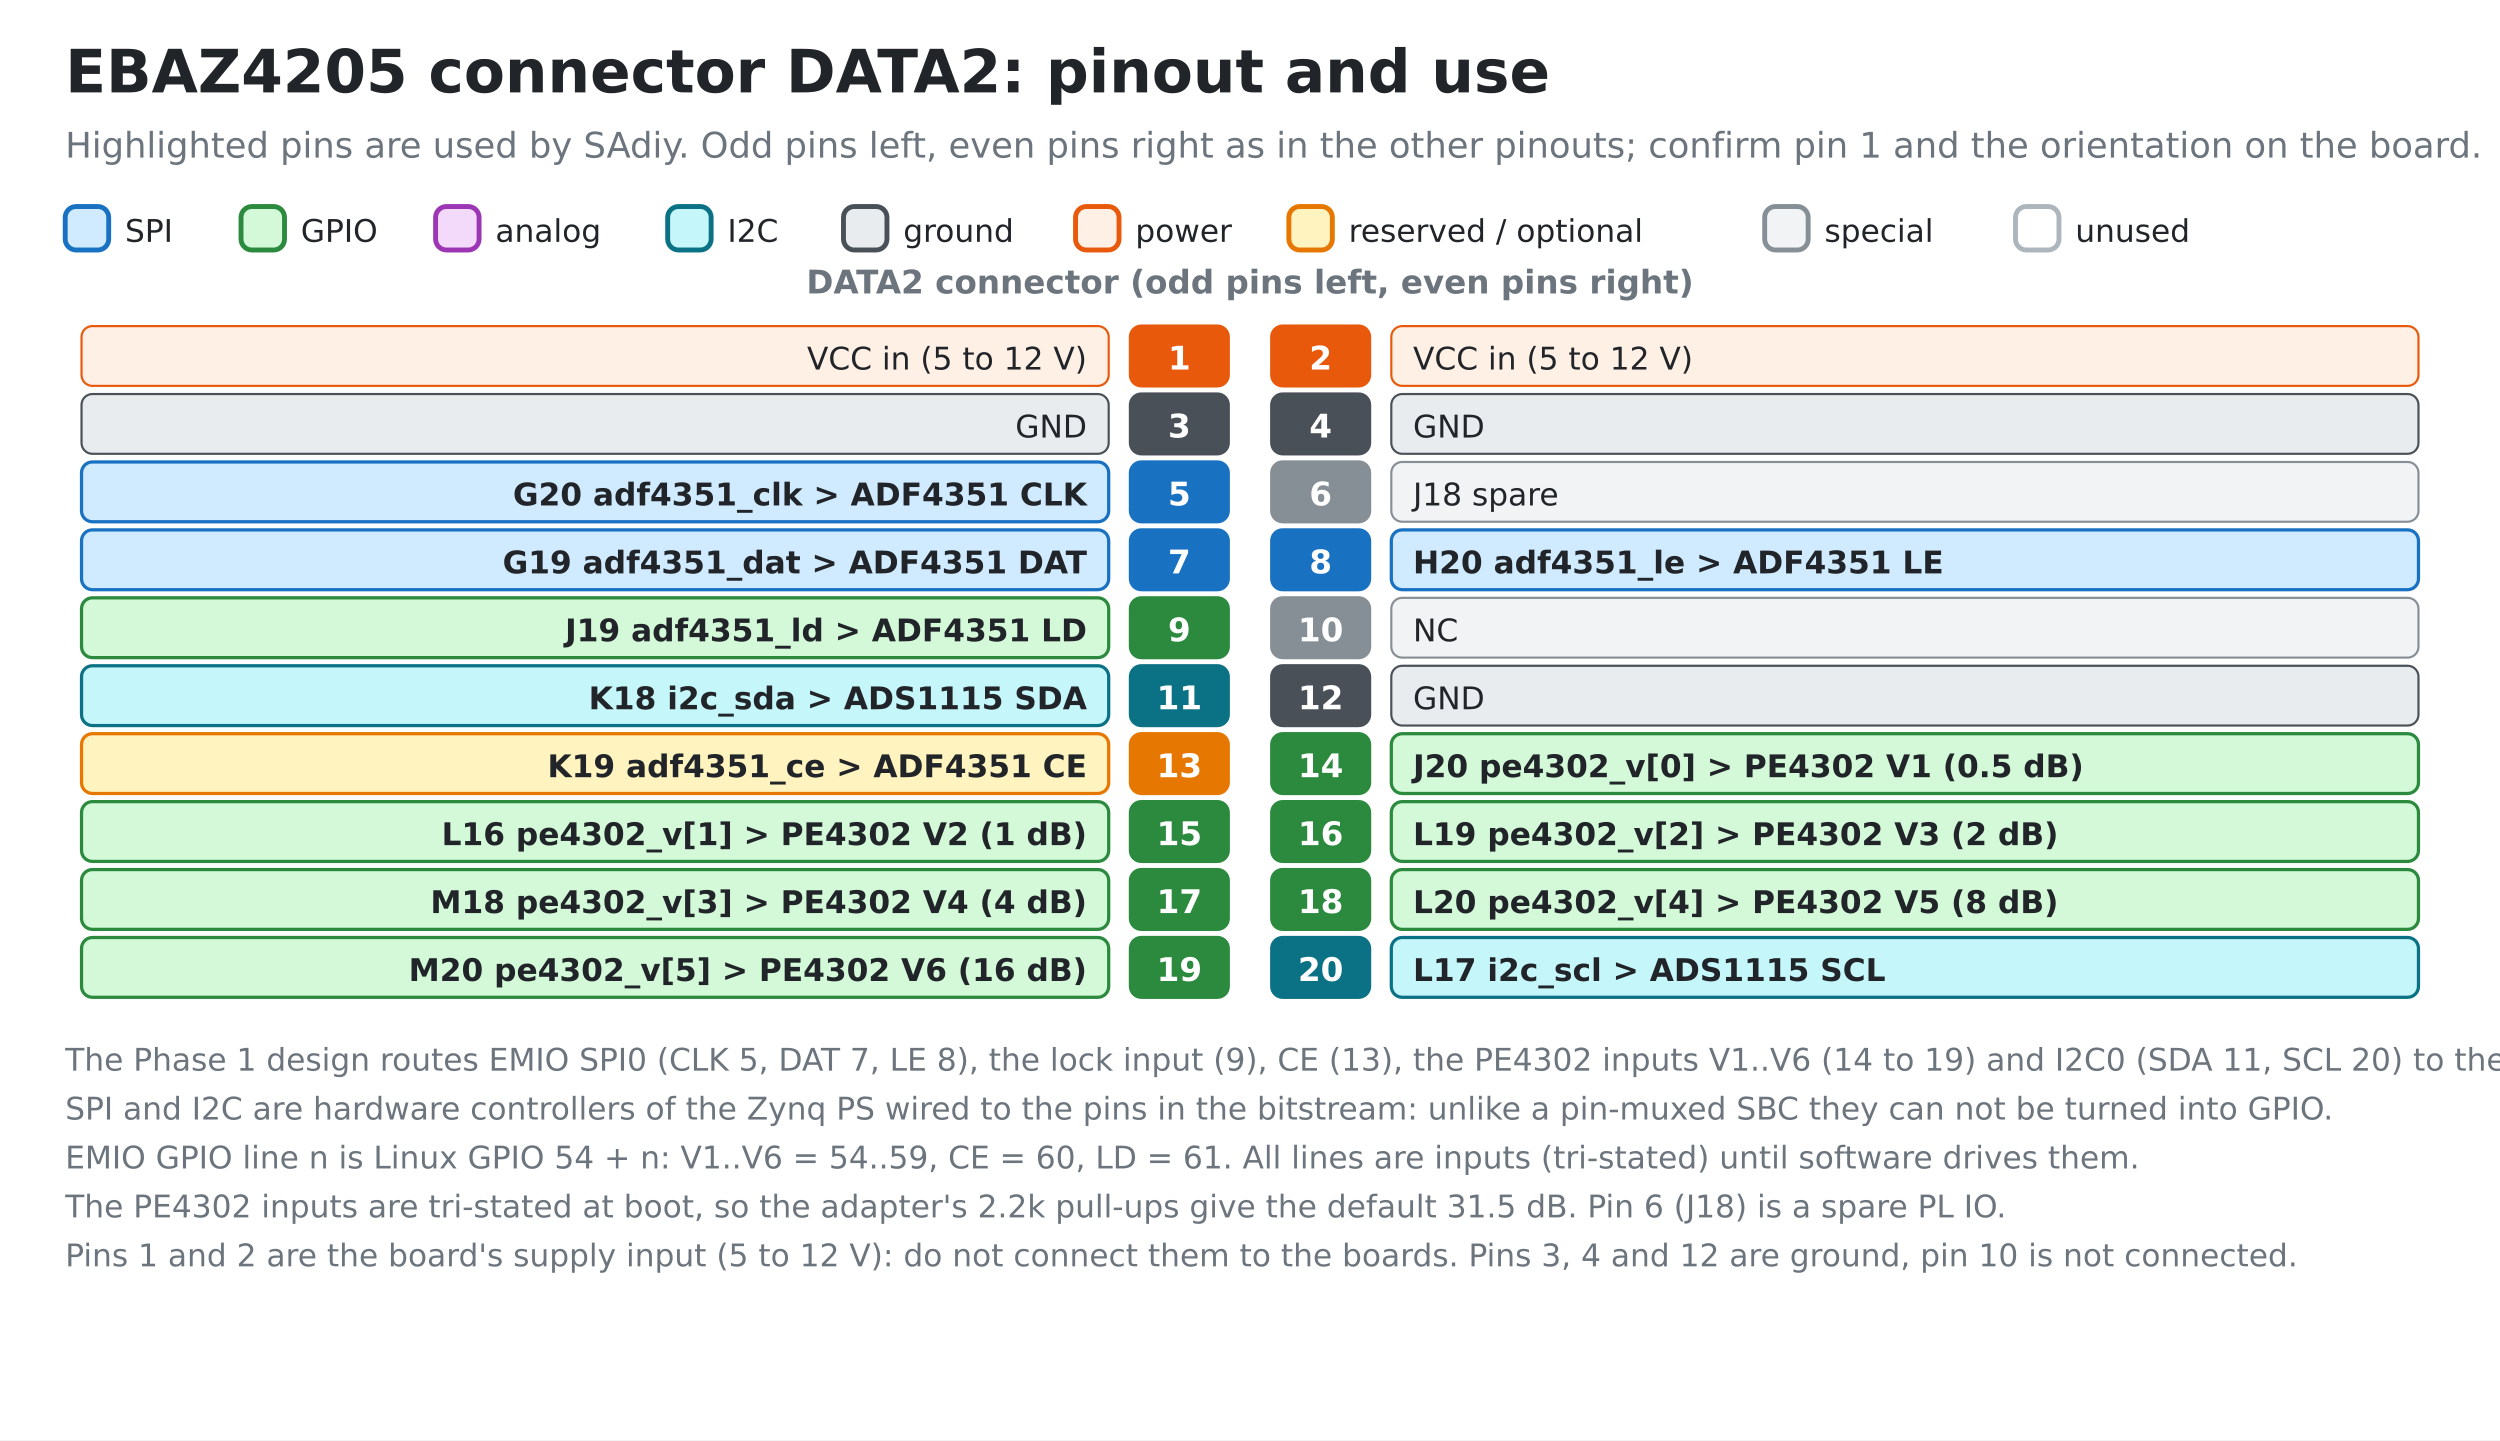
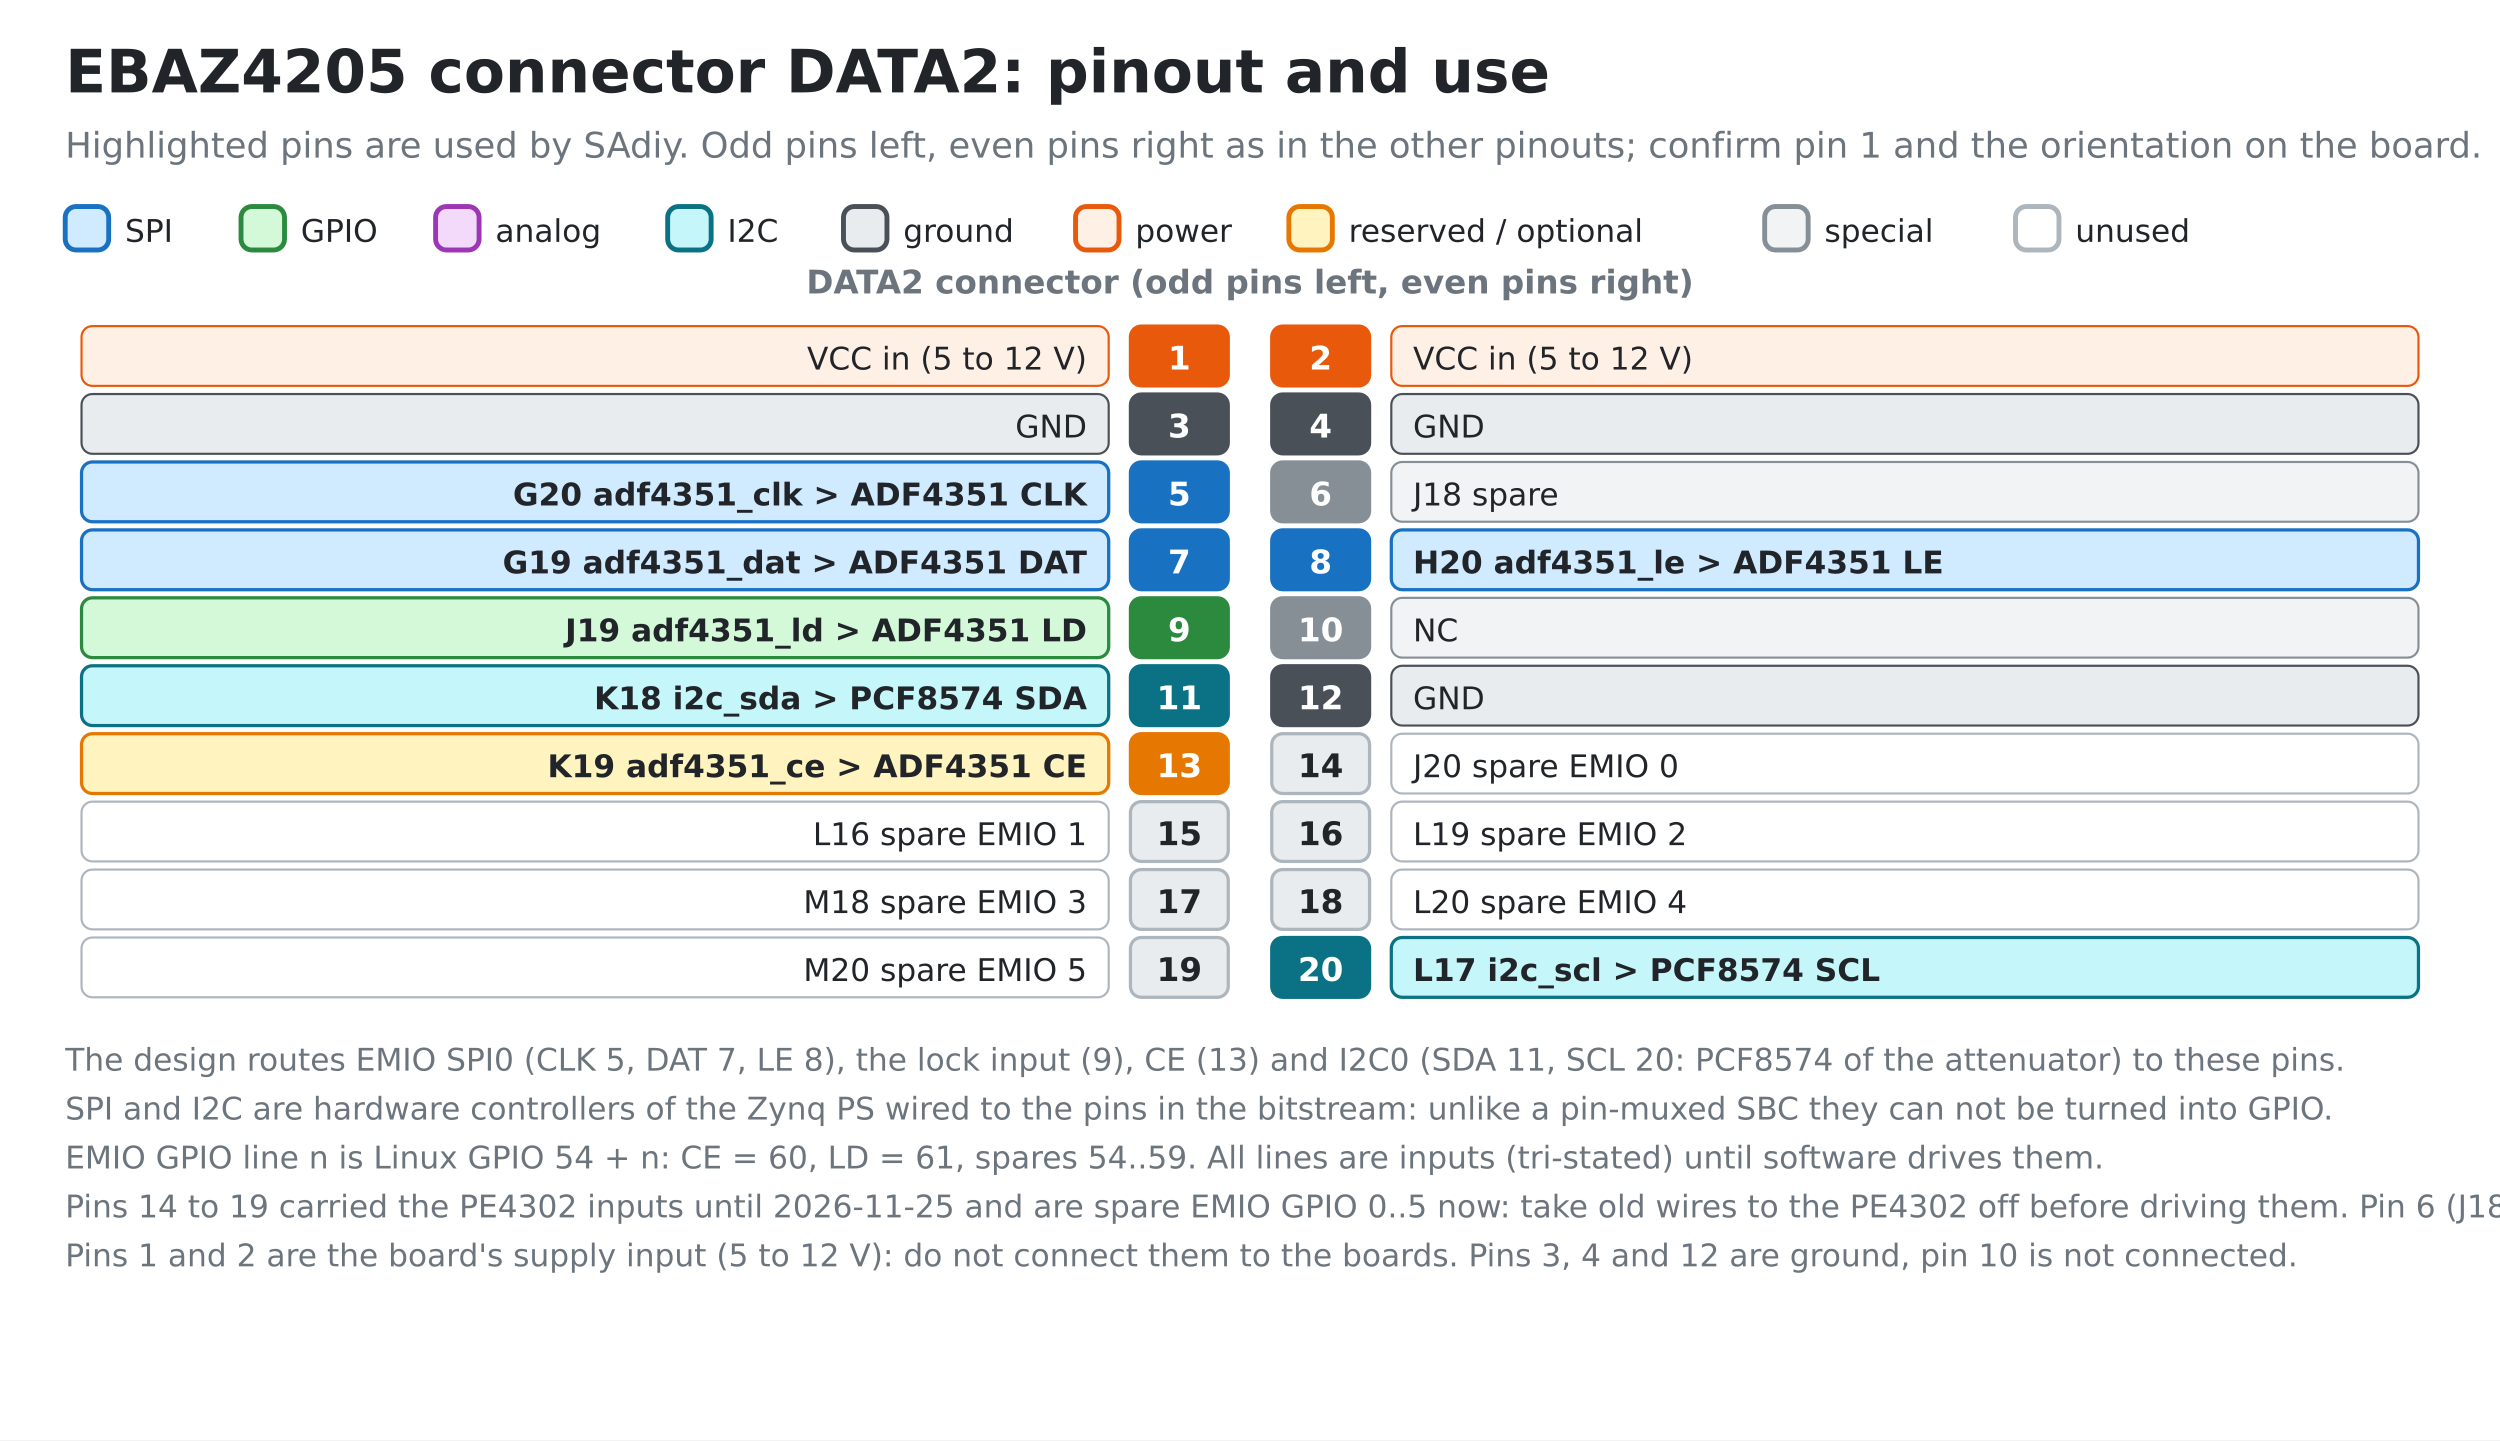
<svg xmlns="http://www.w3.org/2000/svg" width="920" height="530" viewBox="0 0 920 530">
  <defs />
  <rect x="0" y="0" width="920" height="530" fill="#ffffff" />
  <text x="24.0" y="34.0" font-family="DejaVu Sans, Arial, Helvetica, sans-serif" font-size="22" text-anchor="start" font-weight="bold" fill="#212529">EBAZ4205 connector DATA2: pinout and use</text>
  <text x="24.0" y="58.0" font-family="DejaVu Sans, Arial, Helvetica, sans-serif" font-size="13" text-anchor="start" font-weight="normal" fill="#6c757d">Highlighted pins are used by SAdiy. Odd pins left, even pins right as in the other pinouts; confirm pin 1 and the orientation on the board.</text>
  <rect x="24.0" y="76.0" width="16.0" height="16.0" rx="4" fill="#d0ebff" stroke="#1971c2" stroke-width="1.8" />
  <text x="46.0" y="89.0" font-family="DejaVu Sans, Arial, Helvetica, sans-serif" font-size="11.5" text-anchor="start" font-weight="normal" fill="#212529">SPI</text>
  <rect x="88.7" y="76.0" width="16.0" height="16.0" rx="4" fill="#d3f9d8" stroke="#2b8a3e" stroke-width="1.8" />
  <text x="110.7" y="89.0" font-family="DejaVu Sans, Arial, Helvetica, sans-serif" font-size="11.5" text-anchor="start" font-weight="normal" fill="#212529">GPIO</text>
  <rect x="160.3" y="76.0" width="16.0" height="16.0" rx="4" fill="#f3d9fa" stroke="#9c36b5" stroke-width="1.8" />
  <text x="182.3" y="89.0" font-family="DejaVu Sans, Arial, Helvetica, sans-serif" font-size="11.5" text-anchor="start" font-weight="normal" fill="#212529">analog</text>
  <rect x="245.7" y="76.0" width="16.0" height="16.0" rx="4" fill="#c5f6fa" stroke="#0b7285" stroke-width="1.8" />
  <text x="267.7" y="89.0" font-family="DejaVu Sans, Arial, Helvetica, sans-serif" font-size="11.5" text-anchor="start" font-weight="normal" fill="#212529">I2C</text>
  <rect x="310.4" y="76.0" width="16.0" height="16.0" rx="4" fill="#e9ecef" stroke="#495057" stroke-width="1.8" />
  <text x="332.4" y="89.0" font-family="DejaVu Sans, Arial, Helvetica, sans-serif" font-size="11.5" text-anchor="start" font-weight="normal" fill="#212529">ground</text>
  <rect x="395.8" y="76.0" width="16.0" height="16.0" rx="4" fill="#fff0e6" stroke="#e8590c" stroke-width="1.8" />
  <text x="417.8" y="89.0" font-family="DejaVu Sans, Arial, Helvetica, sans-serif" font-size="11.5" text-anchor="start" font-weight="normal" fill="#212529">power</text>
  <rect x="474.3" y="76.0" width="16.0" height="16.0" rx="4" fill="#fff3bf" stroke="#e67700" stroke-width="1.8" />
  <text x="496.3" y="89.0" font-family="DejaVu Sans, Arial, Helvetica, sans-serif" font-size="11.5" text-anchor="start" font-weight="normal" fill="#212529">reserved / optional</text>
  <rect x="649.4" y="76.0" width="16.0" height="16.0" rx="4" fill="#f1f3f5" stroke="#868e96" stroke-width="1.8" />
  <text x="671.4" y="89.0" font-family="DejaVu Sans, Arial, Helvetica, sans-serif" font-size="11.5" text-anchor="start" font-weight="normal" fill="#212529">special</text>
  <rect x="741.7" y="76.0" width="16.0" height="16.0" rx="4" fill="#ffffff" stroke="#adb5bd" stroke-width="1.8" />
  <text x="763.7" y="89.0" font-family="DejaVu Sans, Arial, Helvetica, sans-serif" font-size="11.5" text-anchor="start" font-weight="normal" fill="#212529">unused</text>
  <text x="460.0" y="108.0" font-family="DejaVu Sans, Arial, Helvetica, sans-serif" font-size="12" text-anchor="middle" font-weight="bold" fill="#6c757d">DATA2 connector (odd pins left, even pins right)</text>
  <rect x="416.0" y="120.0" width="36.0" height="22.0" rx="4" fill="#e8590c" stroke="#e8590c" stroke-width="1.2" />
  <text x="434.0" y="136.0" font-family="DejaVu Sans, Arial, Helvetica, sans-serif" font-size="12" text-anchor="middle" font-weight="bold" fill="#ffffff">1</text>
  <rect x="30.0" y="120.0" width="378.0" height="22.0" rx="4" fill="#fff0e6" stroke="#e8590c" stroke-width="0.8" />
  <text x="400.0" y="136.0" font-family="DejaVu Sans, Arial, Helvetica, sans-serif" font-size="11.5" text-anchor="end" font-weight="normal" fill="#212529">VCC in (5 to 12 V)</text>
  <rect x="468.0" y="120.0" width="36.0" height="22.0" rx="4" fill="#e8590c" stroke="#e8590c" stroke-width="1.2" />
  <text x="486.0" y="136.0" font-family="DejaVu Sans, Arial, Helvetica, sans-serif" font-size="12" text-anchor="middle" font-weight="bold" fill="#ffffff">2</text>
  <rect x="512.0" y="120.0" width="378.0" height="22.0" rx="4" fill="#fff0e6" stroke="#e8590c" stroke-width="0.8" />
  <text x="520.0" y="136.0" font-family="DejaVu Sans, Arial, Helvetica, sans-serif" font-size="11.5" text-anchor="start" font-weight="normal" fill="#212529">VCC in (5 to 12 V)</text>
  <rect x="416.0" y="145.0" width="36.0" height="22.0" rx="4" fill="#495057" stroke="#495057" stroke-width="1.2" />
  <text x="434.0" y="161.0" font-family="DejaVu Sans, Arial, Helvetica, sans-serif" font-size="12" text-anchor="middle" font-weight="bold" fill="#ffffff">3</text>
  <rect x="30.0" y="145.0" width="378.0" height="22.0" rx="4" fill="#e9ecef" stroke="#495057" stroke-width="0.8" />
  <text x="400.0" y="161.0" font-family="DejaVu Sans, Arial, Helvetica, sans-serif" font-size="11.5" text-anchor="end" font-weight="normal" fill="#212529">GND</text>
  <rect x="468.0" y="145.0" width="36.0" height="22.0" rx="4" fill="#495057" stroke="#495057" stroke-width="1.2" />
  <text x="486.0" y="161.0" font-family="DejaVu Sans, Arial, Helvetica, sans-serif" font-size="12" text-anchor="middle" font-weight="bold" fill="#ffffff">4</text>
  <rect x="512.0" y="145.0" width="378.0" height="22.0" rx="4" fill="#e9ecef" stroke="#495057" stroke-width="0.8" />
  <text x="520.0" y="161.0" font-family="DejaVu Sans, Arial, Helvetica, sans-serif" font-size="11.5" text-anchor="start" font-weight="normal" fill="#212529">GND</text>
  <rect x="416.0" y="170.0" width="36.0" height="22.0" rx="4" fill="#1971c2" stroke="#1971c2" stroke-width="1.2" />
  <text x="434.0" y="186.0" font-family="DejaVu Sans, Arial, Helvetica, sans-serif" font-size="12" text-anchor="middle" font-weight="bold" fill="#ffffff">5</text>
  <rect x="30.0" y="170.0" width="378.0" height="22.0" rx="4" fill="#d0ebff" stroke="#1971c2" stroke-width="1.2" />
  <text x="400.0" y="186.0" font-family="DejaVu Sans, Arial, Helvetica, sans-serif" font-size="11.5" text-anchor="end" font-weight="bold" fill="#212529">G20  adf4351_clk   &gt;   ADF4351 CLK</text>
  <rect x="468.0" y="170.0" width="36.0" height="22.0" rx="4" fill="#868e96" stroke="#868e96" stroke-width="1.2" />
  <text x="486.0" y="186.0" font-family="DejaVu Sans, Arial, Helvetica, sans-serif" font-size="12" text-anchor="middle" font-weight="bold" fill="#ffffff">6</text>
  <rect x="512.0" y="170.0" width="378.0" height="22.0" rx="4" fill="#f1f3f5" stroke="#868e96" stroke-width="0.8" />
  <text x="520.0" y="186.0" font-family="DejaVu Sans, Arial, Helvetica, sans-serif" font-size="11.5" text-anchor="start" font-weight="normal" fill="#212529">J18  spare</text>
  <rect x="416.0" y="195.0" width="36.0" height="22.0" rx="4" fill="#1971c2" stroke="#1971c2" stroke-width="1.2" />
  <text x="434.0" y="211.0" font-family="DejaVu Sans, Arial, Helvetica, sans-serif" font-size="12" text-anchor="middle" font-weight="bold" fill="#ffffff">7</text>
  <rect x="30.0" y="195.0" width="378.0" height="22.0" rx="4" fill="#d0ebff" stroke="#1971c2" stroke-width="1.2" />
  <text x="400.0" y="211.0" font-family="DejaVu Sans, Arial, Helvetica, sans-serif" font-size="11.5" text-anchor="end" font-weight="bold" fill="#212529">G19  adf4351_dat   &gt;   ADF4351 DAT</text>
  <rect x="468.0" y="195.0" width="36.0" height="22.0" rx="4" fill="#1971c2" stroke="#1971c2" stroke-width="1.2" />
  <text x="486.0" y="211.0" font-family="DejaVu Sans, Arial, Helvetica, sans-serif" font-size="12" text-anchor="middle" font-weight="bold" fill="#ffffff">8</text>
  <rect x="512.0" y="195.0" width="378.0" height="22.0" rx="4" fill="#d0ebff" stroke="#1971c2" stroke-width="1.2" />
  <text x="520.0" y="211.0" font-family="DejaVu Sans, Arial, Helvetica, sans-serif" font-size="11.5" text-anchor="start" font-weight="bold" fill="#212529">H20  adf4351_le   &gt;   ADF4351 LE</text>
  <rect x="416.0" y="220.0" width="36.0" height="22.0" rx="4" fill="#2b8a3e" stroke="#2b8a3e" stroke-width="1.2" />
  <text x="434.0" y="236.0" font-family="DejaVu Sans, Arial, Helvetica, sans-serif" font-size="12" text-anchor="middle" font-weight="bold" fill="#ffffff">9</text>
  <rect x="30.0" y="220.0" width="378.0" height="22.0" rx="4" fill="#d3f9d8" stroke="#2b8a3e" stroke-width="1.2" />
  <text x="400.0" y="236.0" font-family="DejaVu Sans, Arial, Helvetica, sans-serif" font-size="11.5" text-anchor="end" font-weight="bold" fill="#212529">J19  adf4351_ld   &gt;   ADF4351 LD</text>
  <rect x="468.0" y="220.0" width="36.0" height="22.0" rx="4" fill="#868e96" stroke="#868e96" stroke-width="1.2" />
  <text x="486.0" y="236.0" font-family="DejaVu Sans, Arial, Helvetica, sans-serif" font-size="12" text-anchor="middle" font-weight="bold" fill="#ffffff">10</text>
  <rect x="512.0" y="220.0" width="378.0" height="22.0" rx="4" fill="#f1f3f5" stroke="#868e96" stroke-width="0.8" />
  <text x="520.0" y="236.0" font-family="DejaVu Sans, Arial, Helvetica, sans-serif" font-size="11.5" text-anchor="start" font-weight="normal" fill="#212529">NC</text>
  <rect x="416.0" y="245.0" width="36.0" height="22.0" rx="4" fill="#0b7285" stroke="#0b7285" stroke-width="1.2" />
  <text x="434.0" y="261.0" font-family="DejaVu Sans, Arial, Helvetica, sans-serif" font-size="12" text-anchor="middle" font-weight="bold" fill="#ffffff">11</text>
  <rect x="30.0" y="245.0" width="378.0" height="22.0" rx="4" fill="#c5f6fa" stroke="#0b7285" stroke-width="1.2" />
-   <text x="400.0" y="261.0" font-family="DejaVu Sans, Arial, Helvetica, sans-serif" font-size="11.5" text-anchor="end" font-weight="bold" fill="#212529">K18  i2c_sda   &gt;   ADS1115 SDA</text>
+   <text x="400.0" y="261.0" font-family="DejaVu Sans, Arial, Helvetica, sans-serif" font-size="11.5" text-anchor="end" font-weight="bold" fill="#212529">K18  i2c_sda   &gt;   PCF8574 SDA</text>
  <rect x="468.0" y="245.0" width="36.0" height="22.0" rx="4" fill="#495057" stroke="#495057" stroke-width="1.2" />
  <text x="486.0" y="261.0" font-family="DejaVu Sans, Arial, Helvetica, sans-serif" font-size="12" text-anchor="middle" font-weight="bold" fill="#ffffff">12</text>
  <rect x="512.0" y="245.0" width="378.0" height="22.0" rx="4" fill="#e9ecef" stroke="#495057" stroke-width="0.8" />
  <text x="520.0" y="261.0" font-family="DejaVu Sans, Arial, Helvetica, sans-serif" font-size="11.5" text-anchor="start" font-weight="normal" fill="#212529">GND</text>
  <rect x="416.0" y="270.0" width="36.0" height="22.0" rx="4" fill="#e67700" stroke="#e67700" stroke-width="1.2" />
  <text x="434.0" y="286.0" font-family="DejaVu Sans, Arial, Helvetica, sans-serif" font-size="12" text-anchor="middle" font-weight="bold" fill="#ffffff">13</text>
  <rect x="30.0" y="270.0" width="378.0" height="22.0" rx="4" fill="#fff3bf" stroke="#e67700" stroke-width="1.2" />
  <text x="400.0" y="286.0" font-family="DejaVu Sans, Arial, Helvetica, sans-serif" font-size="11.5" text-anchor="end" font-weight="bold" fill="#212529">K19  adf4351_ce   &gt;   ADF4351 CE</text>
-   <rect x="468.0" y="270.0" width="36.0" height="22.0" rx="4" fill="#2b8a3e" stroke="#2b8a3e" stroke-width="1.2" />
-   <text x="486.0" y="286.0" font-family="DejaVu Sans, Arial, Helvetica, sans-serif" font-size="12" text-anchor="middle" font-weight="bold" fill="#ffffff">14</text>
-   <rect x="512.0" y="270.0" width="378.0" height="22.0" rx="4" fill="#d3f9d8" stroke="#2b8a3e" stroke-width="1.2" />
-   <text x="520.0" y="286.0" font-family="DejaVu Sans, Arial, Helvetica, sans-serif" font-size="11.5" text-anchor="start" font-weight="bold" fill="#212529">J20  pe4302_v[0]   &gt;   PE4302 V1 (0.5 dB)</text>
-   <rect x="416.0" y="295.0" width="36.0" height="22.0" rx="4" fill="#2b8a3e" stroke="#2b8a3e" stroke-width="1.2" />
-   <text x="434.0" y="311.0" font-family="DejaVu Sans, Arial, Helvetica, sans-serif" font-size="12" text-anchor="middle" font-weight="bold" fill="#ffffff">15</text>
-   <rect x="30.0" y="295.0" width="378.0" height="22.0" rx="4" fill="#d3f9d8" stroke="#2b8a3e" stroke-width="1.2" />
-   <text x="400.0" y="311.0" font-family="DejaVu Sans, Arial, Helvetica, sans-serif" font-size="11.5" text-anchor="end" font-weight="bold" fill="#212529">L16  pe4302_v[1]   &gt;   PE4302 V2 (1 dB)</text>
-   <rect x="468.0" y="295.0" width="36.0" height="22.0" rx="4" fill="#2b8a3e" stroke="#2b8a3e" stroke-width="1.2" />
-   <text x="486.0" y="311.0" font-family="DejaVu Sans, Arial, Helvetica, sans-serif" font-size="12" text-anchor="middle" font-weight="bold" fill="#ffffff">16</text>
-   <rect x="512.0" y="295.0" width="378.0" height="22.0" rx="4" fill="#d3f9d8" stroke="#2b8a3e" stroke-width="1.2" />
-   <text x="520.0" y="311.0" font-family="DejaVu Sans, Arial, Helvetica, sans-serif" font-size="11.5" text-anchor="start" font-weight="bold" fill="#212529">L19  pe4302_v[2]   &gt;   PE4302 V3 (2 dB)</text>
-   <rect x="416.0" y="320.0" width="36.0" height="22.0" rx="4" fill="#2b8a3e" stroke="#2b8a3e" stroke-width="1.2" />
-   <text x="434.0" y="336.0" font-family="DejaVu Sans, Arial, Helvetica, sans-serif" font-size="12" text-anchor="middle" font-weight="bold" fill="#ffffff">17</text>
-   <rect x="30.0" y="320.0" width="378.0" height="22.0" rx="4" fill="#d3f9d8" stroke="#2b8a3e" stroke-width="1.2" />
-   <text x="400.0" y="336.0" font-family="DejaVu Sans, Arial, Helvetica, sans-serif" font-size="11.5" text-anchor="end" font-weight="bold" fill="#212529">M18  pe4302_v[3]   &gt;   PE4302 V4 (4 dB)</text>
-   <rect x="468.0" y="320.0" width="36.0" height="22.0" rx="4" fill="#2b8a3e" stroke="#2b8a3e" stroke-width="1.2" />
-   <text x="486.0" y="336.0" font-family="DejaVu Sans, Arial, Helvetica, sans-serif" font-size="12" text-anchor="middle" font-weight="bold" fill="#ffffff">18</text>
-   <rect x="512.0" y="320.0" width="378.0" height="22.0" rx="4" fill="#d3f9d8" stroke="#2b8a3e" stroke-width="1.2" />
-   <text x="520.0" y="336.0" font-family="DejaVu Sans, Arial, Helvetica, sans-serif" font-size="11.5" text-anchor="start" font-weight="bold" fill="#212529">L20  pe4302_v[4]   &gt;   PE4302 V5 (8 dB)</text>
-   <rect x="416.0" y="345.0" width="36.0" height="22.0" rx="4" fill="#2b8a3e" stroke="#2b8a3e" stroke-width="1.2" />
-   <text x="434.0" y="361.0" font-family="DejaVu Sans, Arial, Helvetica, sans-serif" font-size="12" text-anchor="middle" font-weight="bold" fill="#ffffff">19</text>
-   <rect x="30.0" y="345.0" width="378.0" height="22.0" rx="4" fill="#d3f9d8" stroke="#2b8a3e" stroke-width="1.2" />
-   <text x="400.0" y="361.0" font-family="DejaVu Sans, Arial, Helvetica, sans-serif" font-size="11.5" text-anchor="end" font-weight="bold" fill="#212529">M20  pe4302_v[5]   &gt;   PE4302 V6 (16 dB)</text>
+   <rect x="468.0" y="270.0" width="36.0" height="22.0" rx="4" fill="#e9ecef" stroke="#adb5bd" stroke-width="1.2" />
+   <text x="486.0" y="286.0" font-family="DejaVu Sans, Arial, Helvetica, sans-serif" font-size="12" text-anchor="middle" font-weight="bold" fill="#212529">14</text>
+   <rect x="512.0" y="270.0" width="378.0" height="22.0" rx="4" fill="#ffffff" stroke="#adb5bd" stroke-width="0.8" />
+   <text x="520.0" y="286.0" font-family="DejaVu Sans, Arial, Helvetica, sans-serif" font-size="11.5" text-anchor="start" font-weight="normal" fill="#212529">J20  spare EMIO 0</text>
+   <rect x="416.0" y="295.0" width="36.0" height="22.0" rx="4" fill="#e9ecef" stroke="#adb5bd" stroke-width="1.2" />
+   <text x="434.0" y="311.0" font-family="DejaVu Sans, Arial, Helvetica, sans-serif" font-size="12" text-anchor="middle" font-weight="bold" fill="#212529">15</text>
+   <rect x="30.0" y="295.0" width="378.0" height="22.0" rx="4" fill="#ffffff" stroke="#adb5bd" stroke-width="0.8" />
+   <text x="400.0" y="311.0" font-family="DejaVu Sans, Arial, Helvetica, sans-serif" font-size="11.5" text-anchor="end" font-weight="normal" fill="#212529">L16  spare EMIO 1</text>
+   <rect x="468.0" y="295.0" width="36.0" height="22.0" rx="4" fill="#e9ecef" stroke="#adb5bd" stroke-width="1.2" />
+   <text x="486.0" y="311.0" font-family="DejaVu Sans, Arial, Helvetica, sans-serif" font-size="12" text-anchor="middle" font-weight="bold" fill="#212529">16</text>
+   <rect x="512.0" y="295.0" width="378.0" height="22.0" rx="4" fill="#ffffff" stroke="#adb5bd" stroke-width="0.8" />
+   <text x="520.0" y="311.0" font-family="DejaVu Sans, Arial, Helvetica, sans-serif" font-size="11.5" text-anchor="start" font-weight="normal" fill="#212529">L19  spare EMIO 2</text>
+   <rect x="416.0" y="320.0" width="36.0" height="22.0" rx="4" fill="#e9ecef" stroke="#adb5bd" stroke-width="1.2" />
+   <text x="434.0" y="336.0" font-family="DejaVu Sans, Arial, Helvetica, sans-serif" font-size="12" text-anchor="middle" font-weight="bold" fill="#212529">17</text>
+   <rect x="30.0" y="320.0" width="378.0" height="22.0" rx="4" fill="#ffffff" stroke="#adb5bd" stroke-width="0.8" />
+   <text x="400.0" y="336.0" font-family="DejaVu Sans, Arial, Helvetica, sans-serif" font-size="11.5" text-anchor="end" font-weight="normal" fill="#212529">M18  spare EMIO 3</text>
+   <rect x="468.0" y="320.0" width="36.0" height="22.0" rx="4" fill="#e9ecef" stroke="#adb5bd" stroke-width="1.2" />
+   <text x="486.0" y="336.0" font-family="DejaVu Sans, Arial, Helvetica, sans-serif" font-size="12" text-anchor="middle" font-weight="bold" fill="#212529">18</text>
+   <rect x="512.0" y="320.0" width="378.0" height="22.0" rx="4" fill="#ffffff" stroke="#adb5bd" stroke-width="0.8" />
+   <text x="520.0" y="336.0" font-family="DejaVu Sans, Arial, Helvetica, sans-serif" font-size="11.5" text-anchor="start" font-weight="normal" fill="#212529">L20  spare EMIO 4</text>
+   <rect x="416.0" y="345.0" width="36.0" height="22.0" rx="4" fill="#e9ecef" stroke="#adb5bd" stroke-width="1.2" />
+   <text x="434.0" y="361.0" font-family="DejaVu Sans, Arial, Helvetica, sans-serif" font-size="12" text-anchor="middle" font-weight="bold" fill="#212529">19</text>
+   <rect x="30.0" y="345.0" width="378.0" height="22.0" rx="4" fill="#ffffff" stroke="#adb5bd" stroke-width="0.8" />
+   <text x="400.0" y="361.0" font-family="DejaVu Sans, Arial, Helvetica, sans-serif" font-size="11.5" text-anchor="end" font-weight="normal" fill="#212529">M20  spare EMIO 5</text>
  <rect x="468.0" y="345.0" width="36.0" height="22.0" rx="4" fill="#0b7285" stroke="#0b7285" stroke-width="1.2" />
  <text x="486.0" y="361.0" font-family="DejaVu Sans, Arial, Helvetica, sans-serif" font-size="12" text-anchor="middle" font-weight="bold" fill="#ffffff">20</text>
  <rect x="512.0" y="345.0" width="378.0" height="22.0" rx="4" fill="#c5f6fa" stroke="#0b7285" stroke-width="1.2" />
-   <text x="520.0" y="361.0" font-family="DejaVu Sans, Arial, Helvetica, sans-serif" font-size="11.5" text-anchor="start" font-weight="bold" fill="#212529">L17  i2c_scl   &gt;   ADS1115 SCL</text>
-   <text x="24.0" y="394.0" font-family="DejaVu Sans, Arial, Helvetica, sans-serif" font-size="11.5" text-anchor="start" font-weight="normal" fill="#6c757d">The Phase 1 design routes EMIO SPI0 (CLK 5, DAT 7, LE 8), the lock input (9), CE (13), the PE4302 inputs V1..V6 (14 to 19) and I2C0 (SDA 11, SCL 20) to these pins.</text>
+   <text x="520.0" y="361.0" font-family="DejaVu Sans, Arial, Helvetica, sans-serif" font-size="11.5" text-anchor="start" font-weight="bold" fill="#212529">L17  i2c_scl   &gt;   PCF8574 SCL</text>
+   <text x="24.0" y="394.0" font-family="DejaVu Sans, Arial, Helvetica, sans-serif" font-size="11.5" text-anchor="start" font-weight="normal" fill="#6c757d">The design routes EMIO SPI0 (CLK 5, DAT 7, LE 8), the lock input (9), CE (13) and I2C0 (SDA 11, SCL 20: PCF8574 of the attenuator) to these pins.</text>
  <text x="24.0" y="412.0" font-family="DejaVu Sans, Arial, Helvetica, sans-serif" font-size="11.5" text-anchor="start" font-weight="normal" fill="#6c757d">SPI and I2C are hardware controllers of the Zynq PS wired to the pins in the bitstream: unlike a pin-muxed SBC they can not be turned into GPIO.</text>
-   <text x="24.0" y="430.0" font-family="DejaVu Sans, Arial, Helvetica, sans-serif" font-size="11.5" text-anchor="start" font-weight="normal" fill="#6c757d">EMIO GPIO line n is Linux GPIO 54 + n: V1..V6 = 54..59, CE = 60, LD = 61. All lines are inputs (tri-stated) until software drives them.</text>
-   <text x="24.0" y="448.0" font-family="DejaVu Sans, Arial, Helvetica, sans-serif" font-size="11.5" text-anchor="start" font-weight="normal" fill="#6c757d">The PE4302 inputs are tri-stated at boot, so the adapter's 2.2k pull-ups give the default 31.5 dB. Pin 6 (J18) is a spare PL IO.</text>
+   <text x="24.0" y="430.0" font-family="DejaVu Sans, Arial, Helvetica, sans-serif" font-size="11.5" text-anchor="start" font-weight="normal" fill="#6c757d">EMIO GPIO line n is Linux GPIO 54 + n: CE = 60, LD = 61, spares 54..59. All lines are inputs (tri-stated) until software drives them.</text>
+   <text x="24.0" y="448.0" font-family="DejaVu Sans, Arial, Helvetica, sans-serif" font-size="11.5" text-anchor="start" font-weight="normal" fill="#6c757d">Pins 14 to 19 carried the PE4302 inputs until 2026-11-25 and are spare EMIO GPIO 0..5 now: take old wires to the PE4302 off before driving them. Pin 6 (J18) is a spare PL IO.</text>
  <text x="24.0" y="466.0" font-family="DejaVu Sans, Arial, Helvetica, sans-serif" font-size="11.5" text-anchor="start" font-weight="normal" fill="#6c757d">Pins 1 and 2 are the board's supply input (5 to 12 V): do not connect them to the boards. Pins 3, 4 and 12 are ground, pin 10 is not connected.</text>
</svg>
